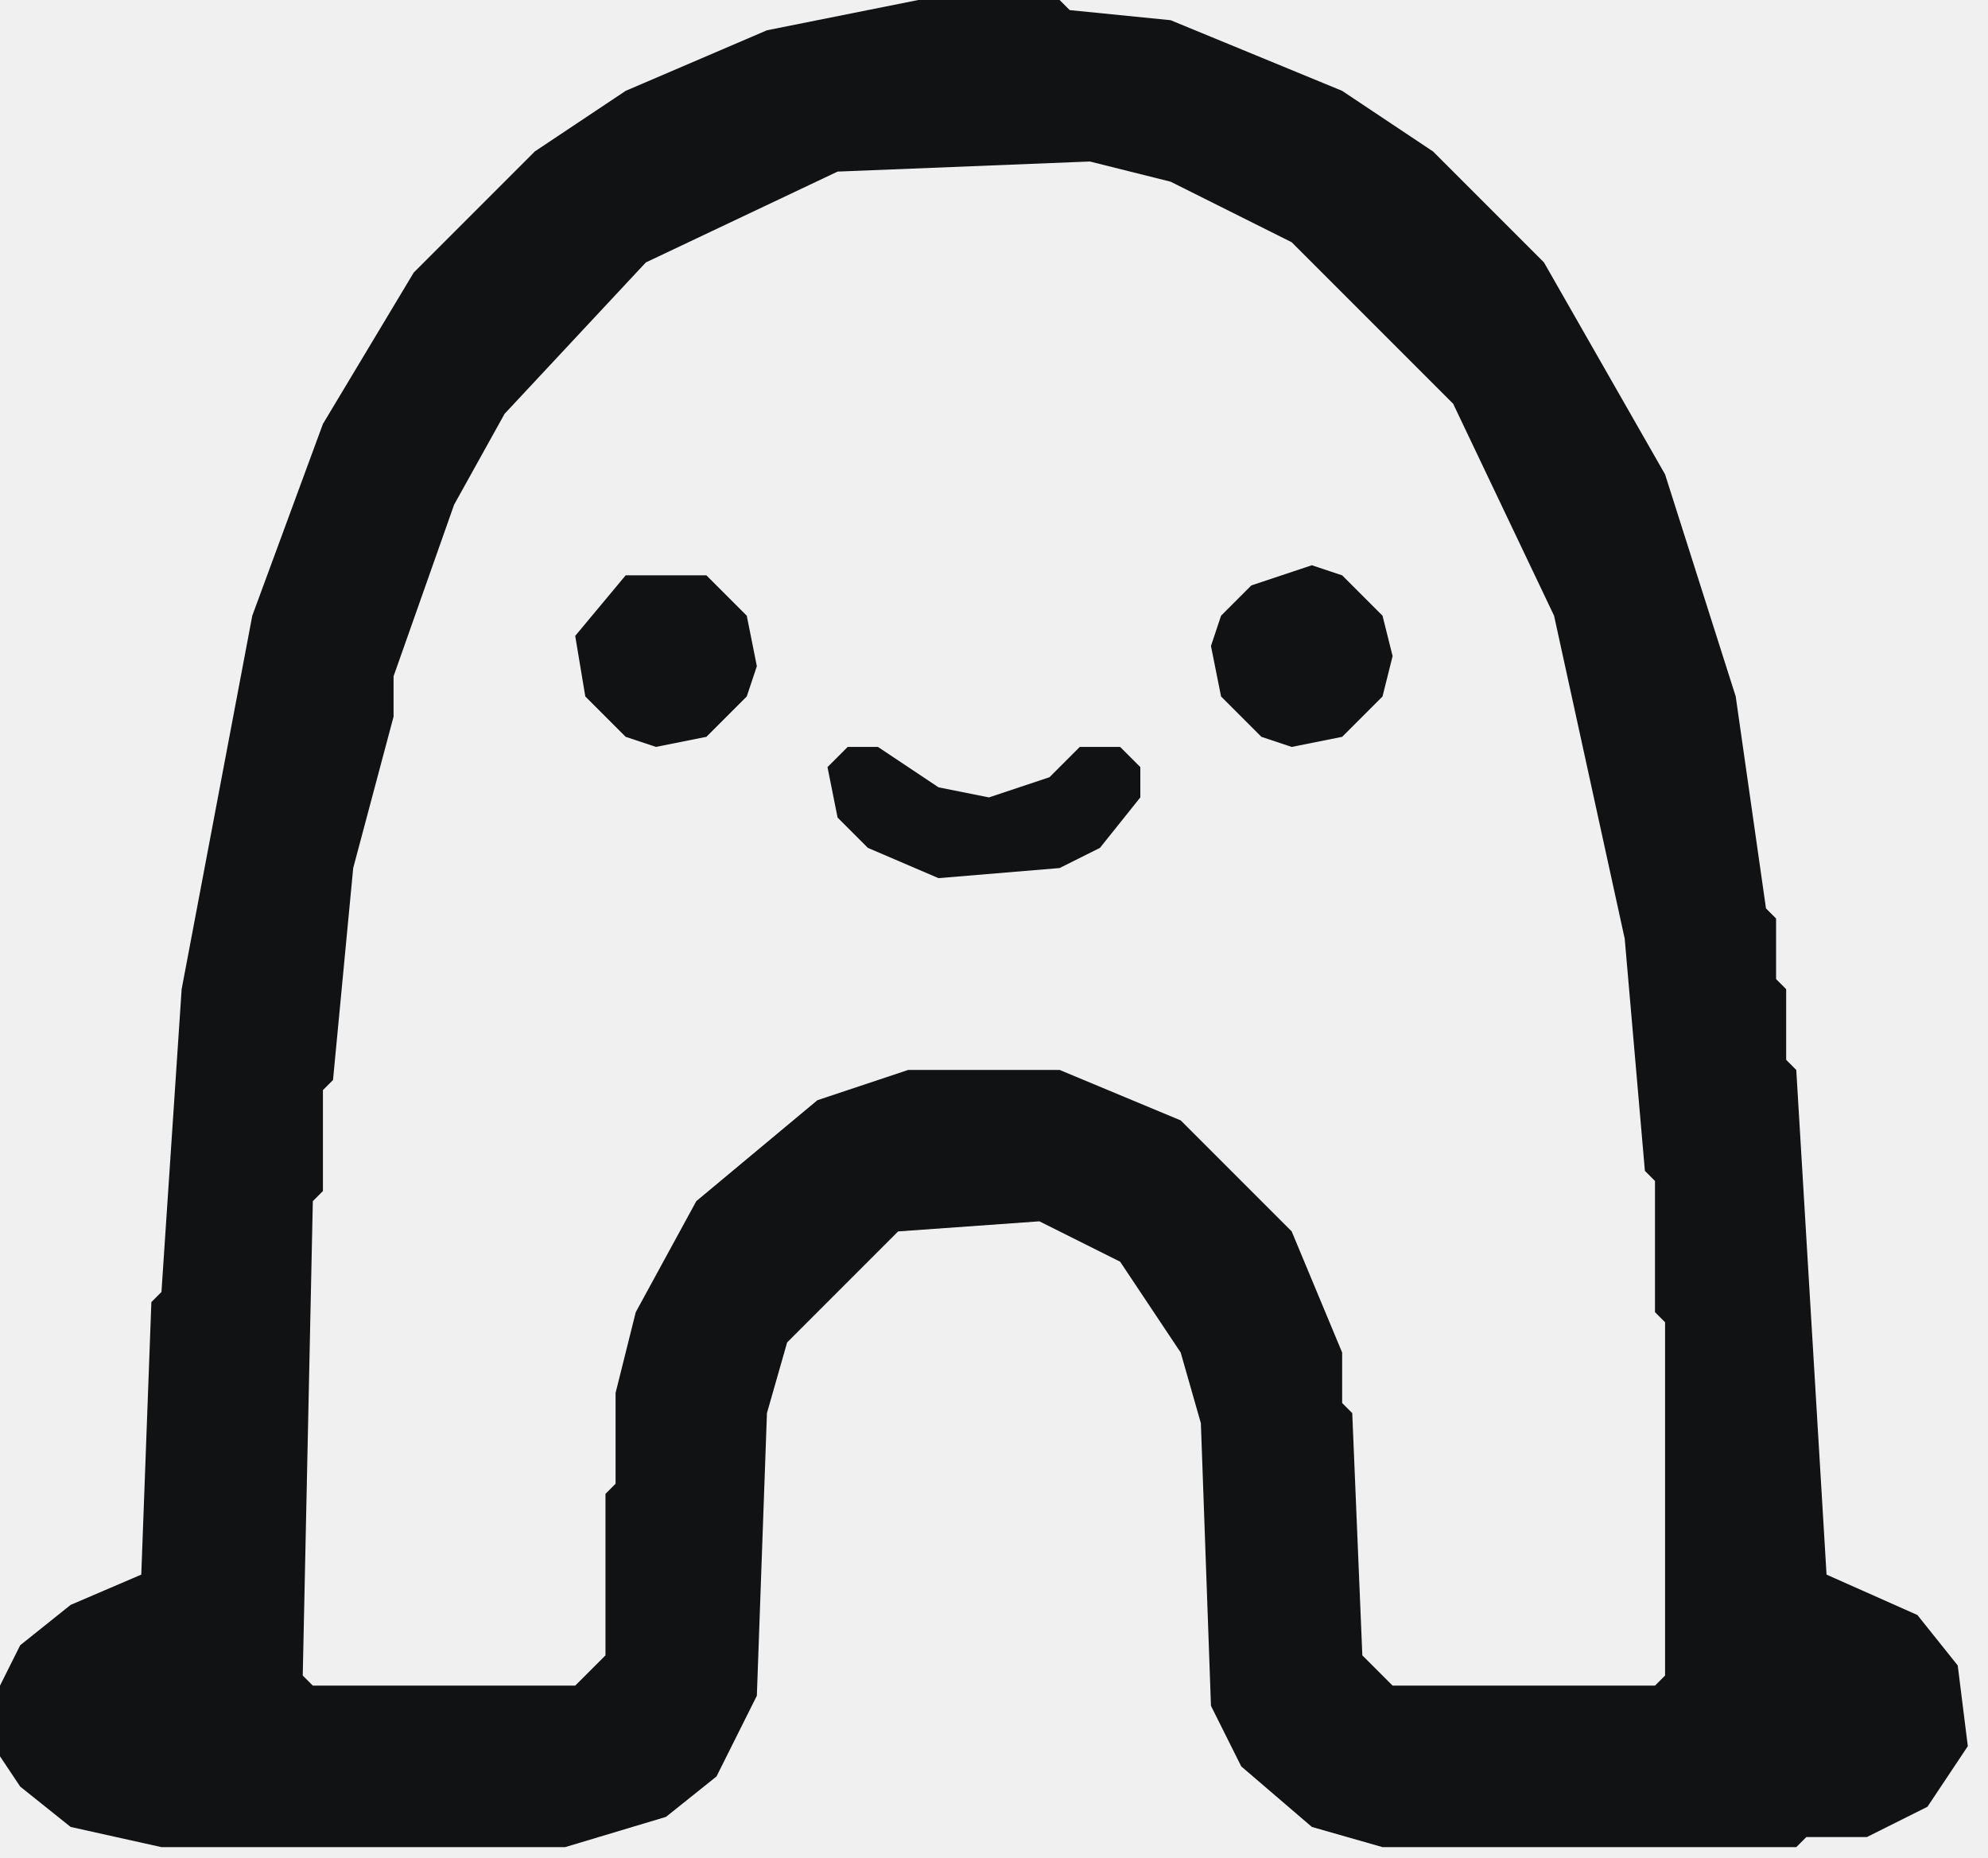
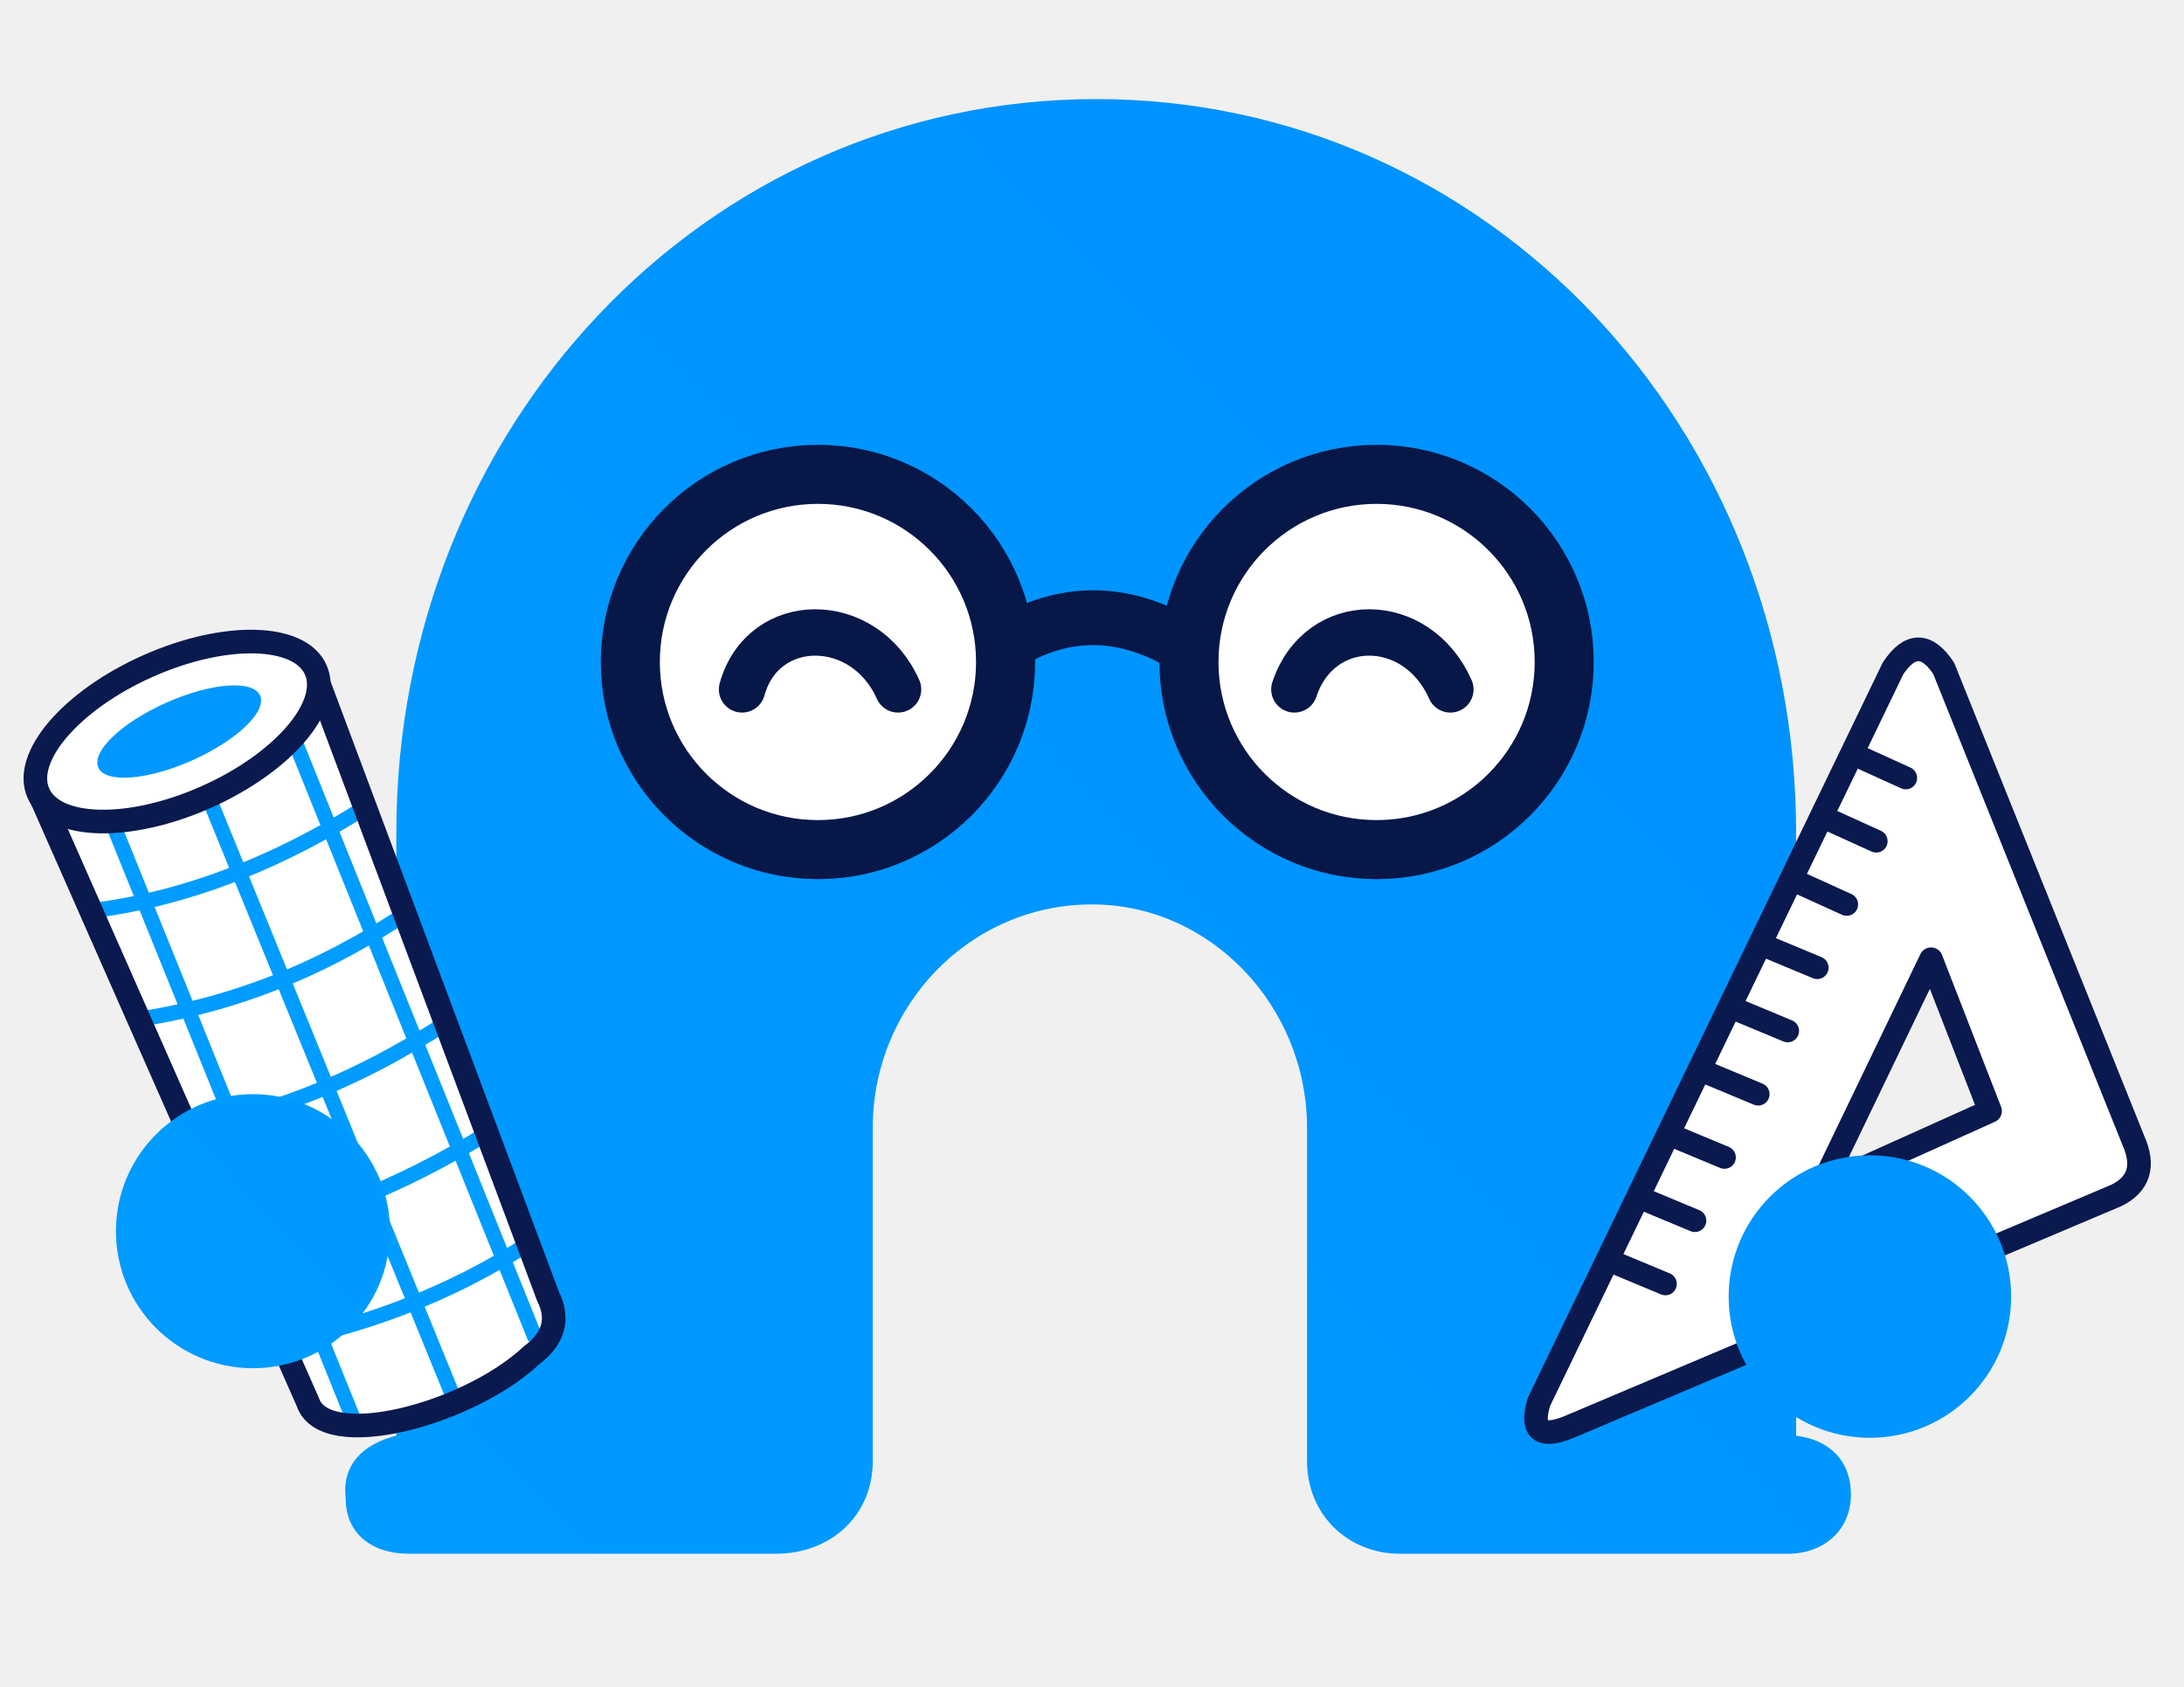
- <svg xmlns="http://www.w3.org/2000/svg" viewBox="0 0 197 184">
-   <path fill="#111214" fill-rule="evenodd" d="M82 76 L83 81 L86 84 L93 87 L105 86 L109 84 L113 79 L113 76 L111 74 L107 74 L104 77 L98 79 L93 78 L87 74 L84 74Z M62 57 L57 63 L58 69 L62 73 L65 74 L70 73 L74 69 L75 66 L74 61 L70 57Z M130 56 L124 58 L121 61 L120 64 L121 69 L125 73 L128 74 L133 73 L137 69 L138 65 L137 61 L133 57Z M53 15 L41 27 L32 42 L25 61 L18 98 L16 128 L15 129 L14 156 L7 159 L2 163 L0 167 L0 174 L2 177 L7 181 L16 183 L56 183 L66 180 L71 176 L75 168 L76 140 L78 133 L89 122 L103 121 L111 125 L117 134 L119 141 L120 169 L123 175 L130 181 L137 183 L178 183 L179 182 L185 182 L191 179 L195 173 L194 165 L190 160 L181 156 L178 106 L177 105 L177 98 L176 97 L176 91 L175 90 L172 69 L165 47 L153 26 L142 15 L133 9 L116 2 L106 1 L105 0 L91 0 L76 3 L62 9Z M64 26 L83 17 L108 16 L116 18 L128 24 L144 40 L154 61 L161 93 L163 116 L164 117 L164 130 L165 131 L165 166 L164 167 L138 167 L135 164 L134 140 L133 139 L133 134 L128 122 L117 111 L105 106 L90 106 L81 109 L69 119 L63 130 L61 138 L61 147 L60 148 L60 164 L57 167 L31 167 L30 166 L31 119 L32 118 L32 108 L33 107 L35 86 L39 71 L39 67 L45 50 L50 41Z" />
+ <svg xmlns="http://www.w3.org/2000/svg" width="518" height="400" viewBox="0 15 518 385" role="img" aria-labelledby="title">
+   <defs>
+     <linearGradient id="blue" x1="95" y1="360" x2="400" y2="65" gradientUnits="userSpaceOnUse">
+       <stop stop-color="#009bff" />
+       <stop offset="1" stop-color="#0091ff" />
+     </linearGradient>
+     <clipPath id="paper">
+       <path d="M9 195L73 340                C77 352 111 343 126 329                Q134 323 130 315L75 168Z" />
+     </clipPath>
+   </defs>
+   <g id="archie">
+     <path fill="url(#blue)" d="       M94 205       C94 109 167 31 260 31       C353 31 426 109 426 205       V348       C434 349 439 354 439 362       C439 370 433 376 424 376       H332       C320 376 310 367 310 354       V275       C310 246 287 222 259 222       C230 222 207 246 207 275       V354       C207 367 197 376 184 376       H97       C88 376 82 371 82 363       C81 355 86 350 94 348Z" />
+     <path d="M9 195L73 340              C77 352 111 343 126 329              Q134 323 130 315L75 168Z" fill="#fff" />
+     <g clip-path="url(#paper)" fill="none" stroke="#009cff" stroke-width="3.6">
+       <path d="M26 201L85 347                M48 193L108 340                M69 181L127 325" />
+       <path d="M17 224Q51 221 85 200                M27 250Q63 246 95 225                M38 276Q72 272 106 250                M49 302Q84 296 116 276                M60 327Q97 321 126 302" />
+     </g>
+     <path d="M9 195L73 340              C77 352 111 343 126 329              Q134 323 130 315L75 168" fill="none" stroke="#0a194e" stroke-width="5.6" stroke-linejoin="round" />
+     <ellipse cx="42" cy="181" rx="36" ry="17" transform="rotate(-24 42 181)" fill="#fff" stroke="#0a194e" stroke-width="5.6" />
+     <ellipse cx="42.5" cy="181" rx="21" ry="7.5" transform="rotate(-24 42.5 181)" fill="#0098ff" />
+     <path d="       M449 166       Q455 157 461 166       L506 278       Q510 287 502 291       L372 346       Q362 350 365 340Z       M432 289L472 271L458 235Z" fill="#fff" fill-rule="evenodd" stroke="#0a194e" stroke-width="5.6" stroke-linejoin="round" />
+     <g fill="none" stroke="#0a194e" stroke-width="5.4" stroke-linecap="round">
+       <path d="M441 187L452 192                M434 202L445 207                M427 217L438 222                M419 232L431 237                M412 247L424 252                M405 262L417 267                M397 277L409 282                M390 292L402 297                M383 307L395 312" />
+     </g>
+     <path d="M239 160Q259 148 280 160" fill="none" stroke="#071748" stroke-width="13" stroke-linecap="round" />
+     <g fill="#fff" stroke="#071748" stroke-width="14">
+       <circle cx="194" cy="164.5" r="44.5" />
+       <circle cx="326.5" cy="164.5" r="44.5" />
+     </g>
+     <g fill="none" stroke="#071748" stroke-width="11" stroke-linecap="round">
+       <path d="M176 171C181 153 205 153 213 171" />
+       <path d="M307 171C313 153 336 153 344 171" />
+     </g>
+     <g fill="url(#blue)">
+       <circle cx="60" cy="299.5" r="32.5" />
+       <circle cx="443.5" cy="315" r="33.5" />
+     </g>
+   </g>
</svg>
